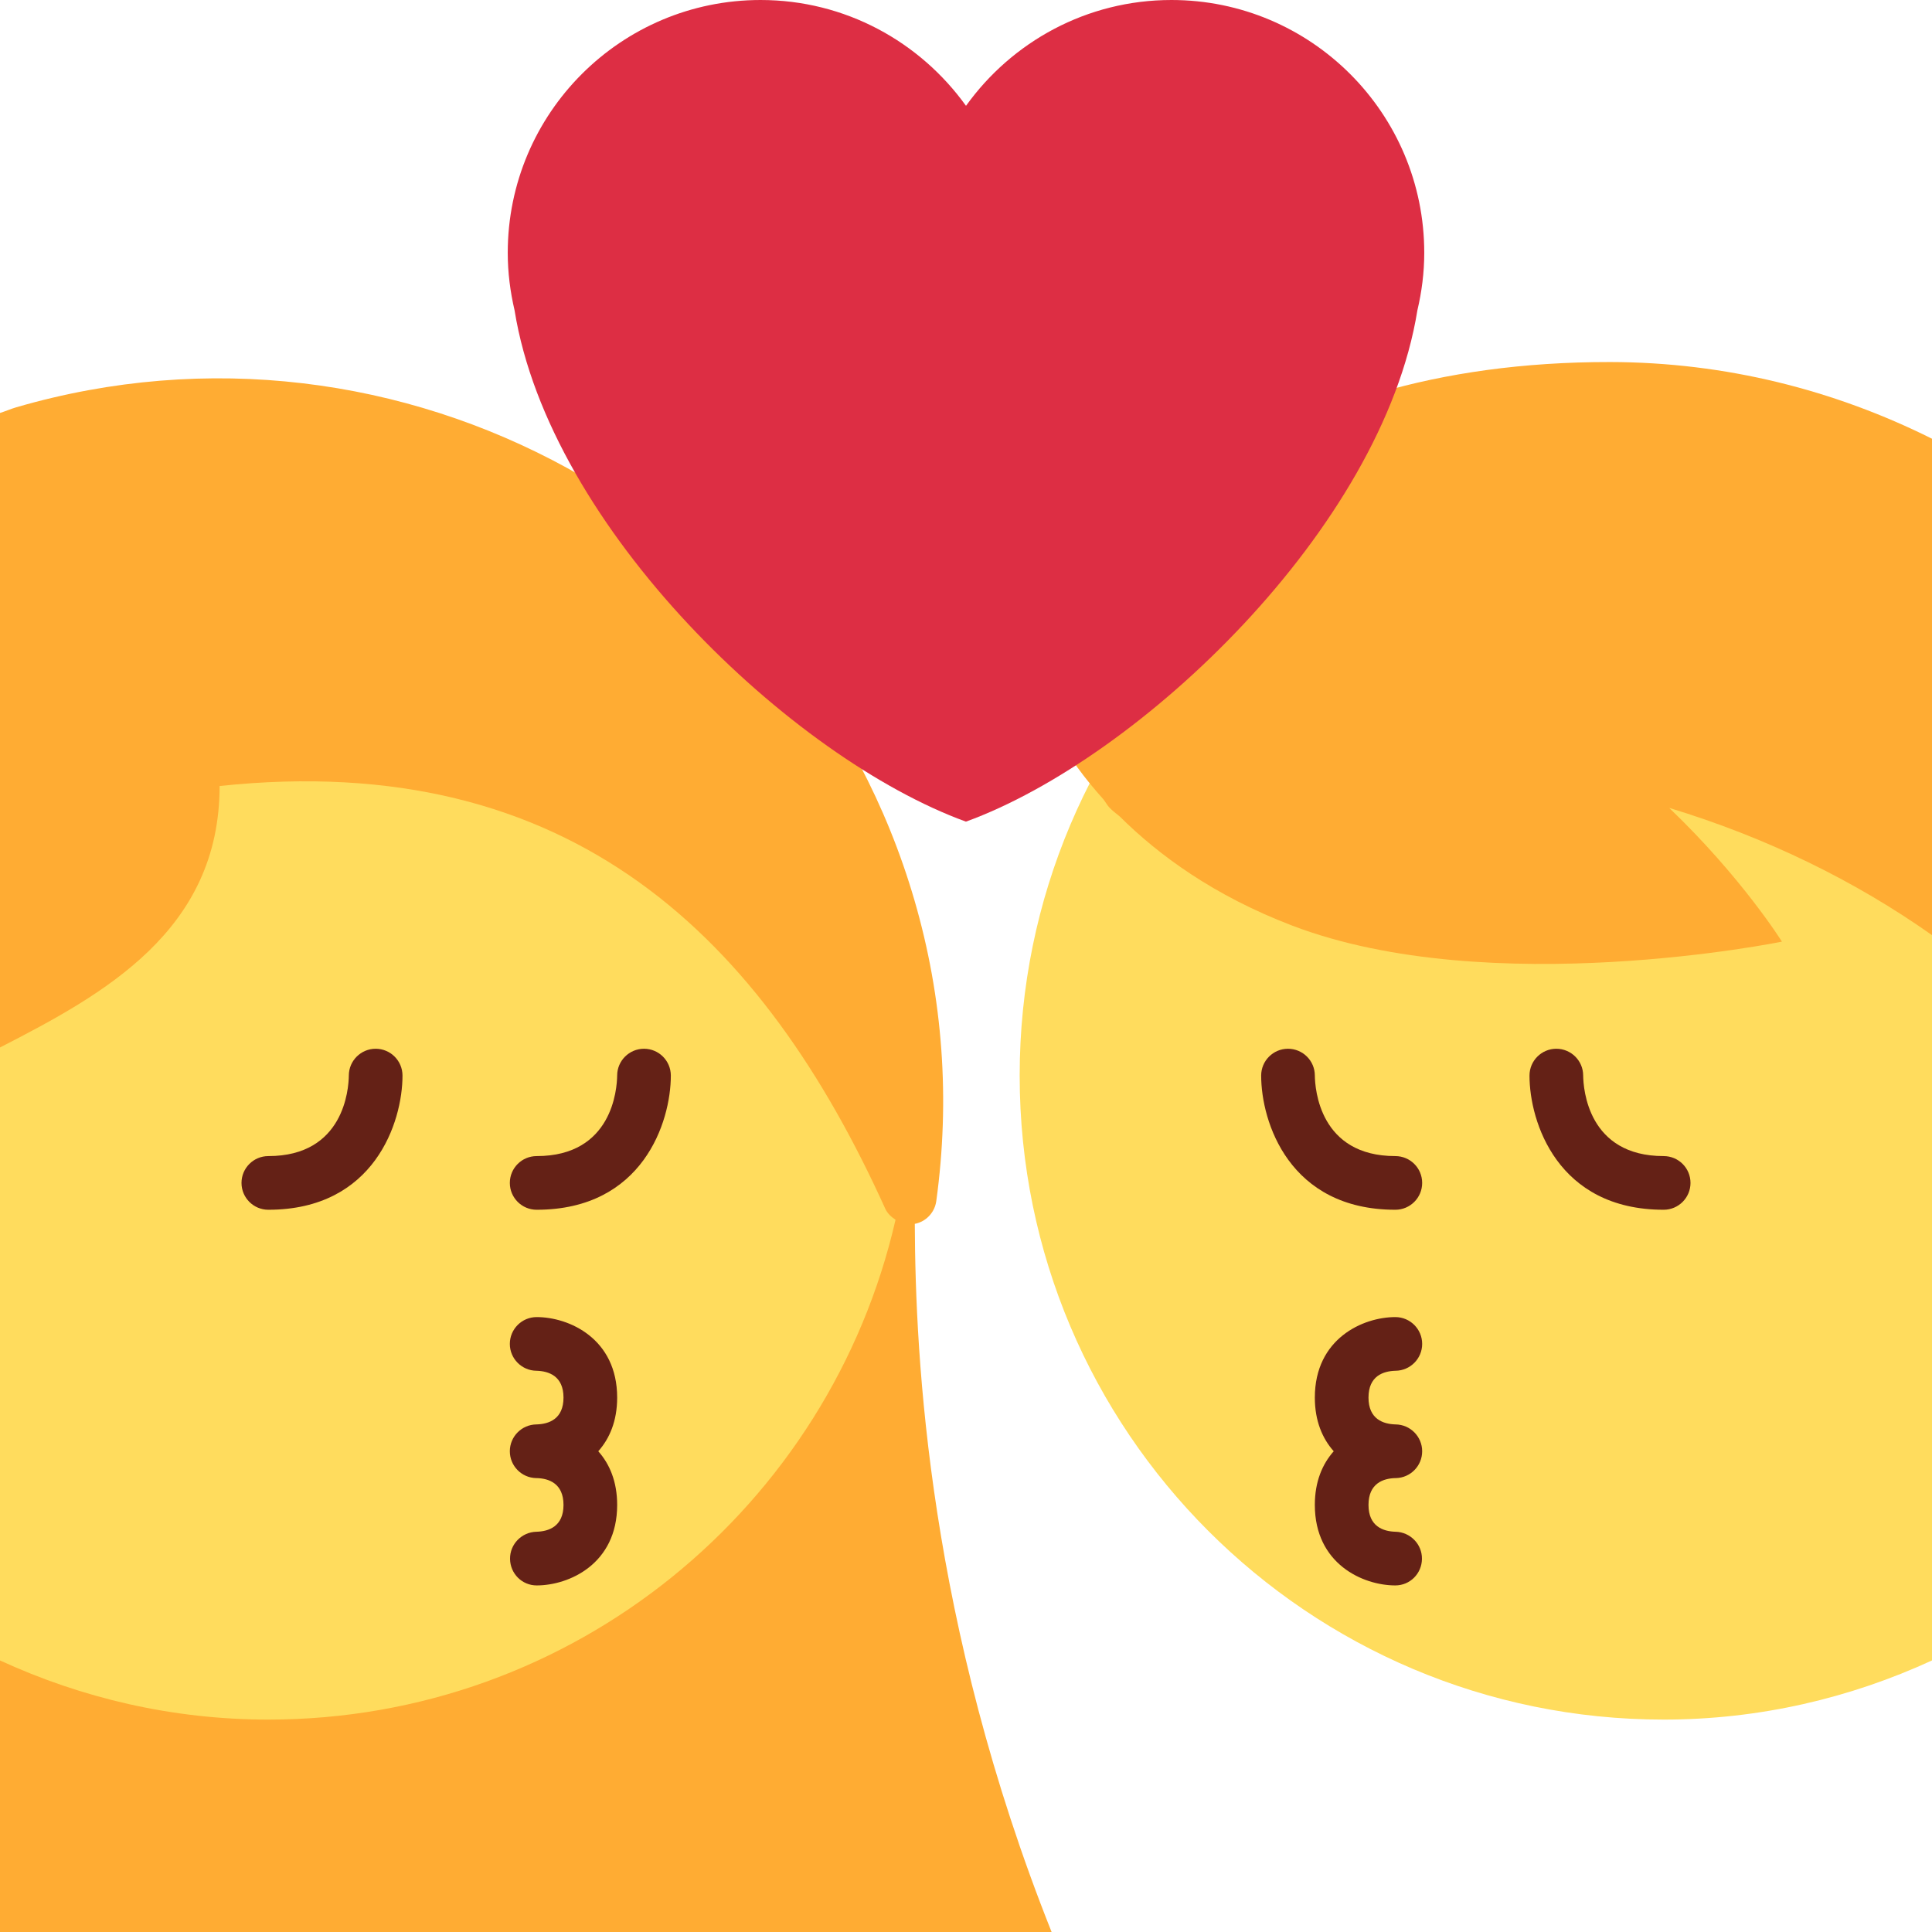
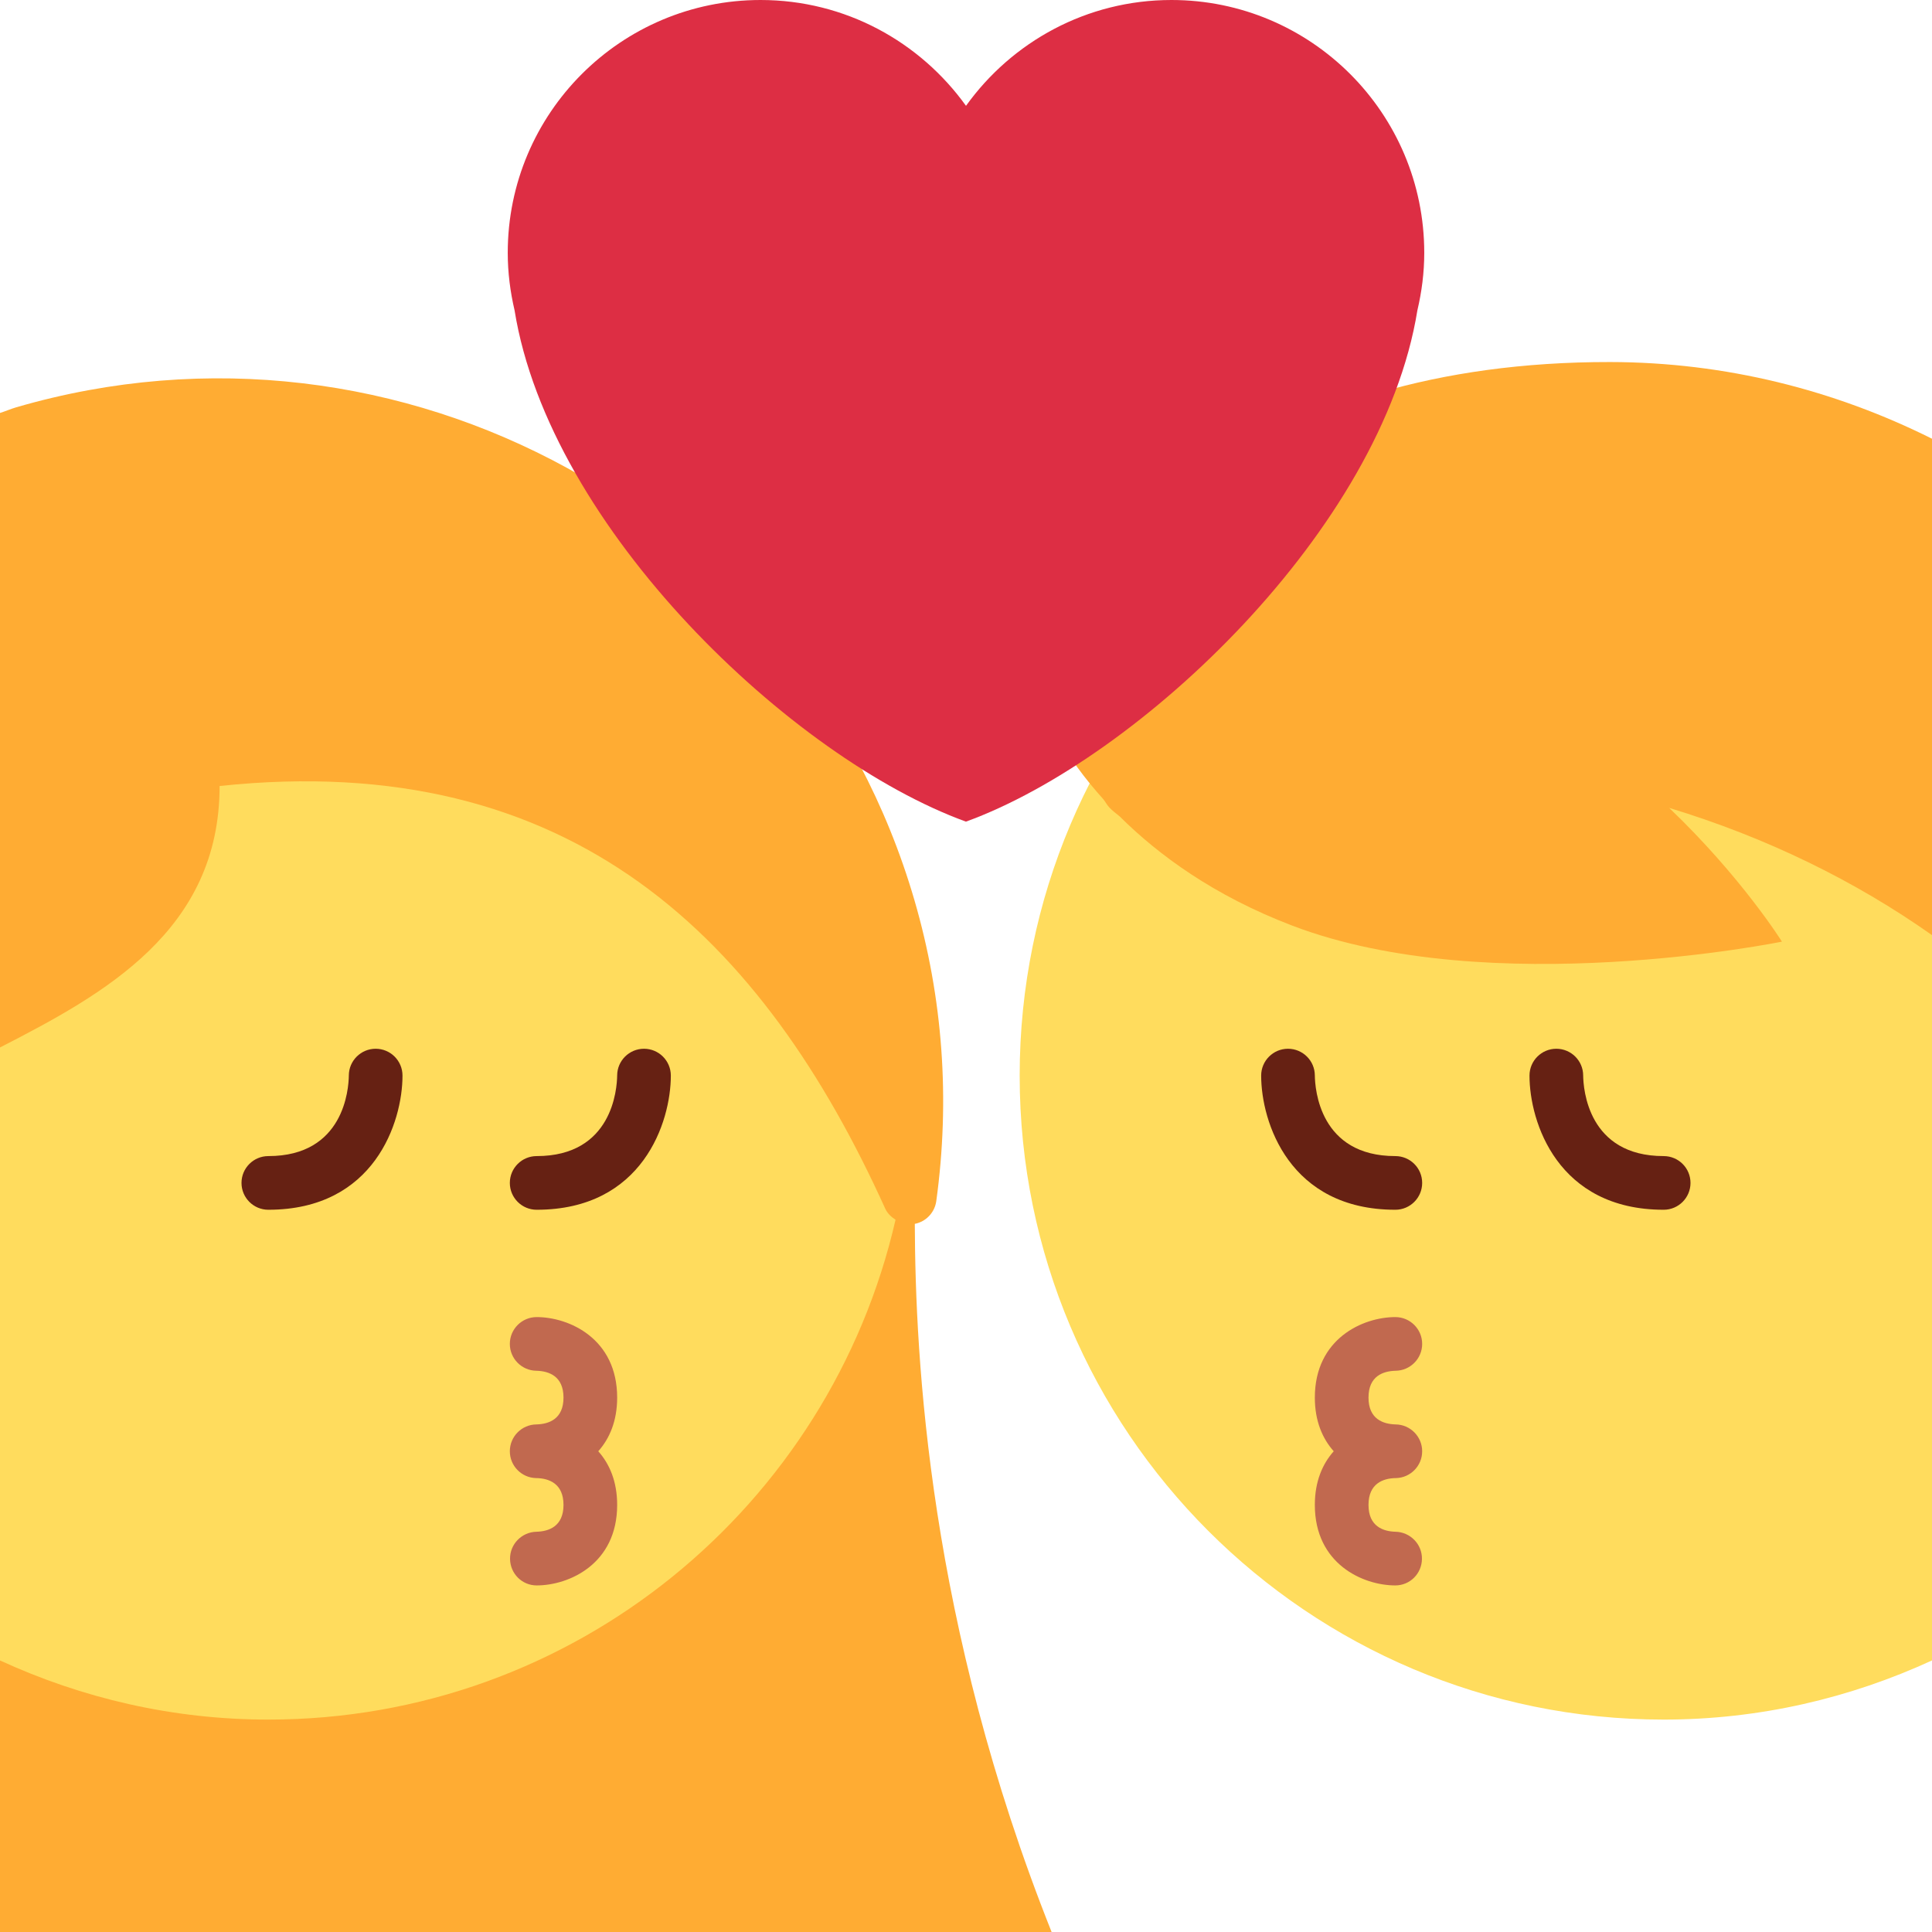
<svg xmlns="http://www.w3.org/2000/svg" viewBox="0 0 36 36">
+   <path fill="#FFAC33" d="M17.046 22.804c.015-.003.03-.005.044-.01.188-.055.328-.215.356-.412.261-1.897.124-3.785-.407-5.609C14.956 9.627 7.447 5.508.301 7.59c-.103.03-.199.073-.301.105V36h19.595c-2.291-5.75-2.539-10.675-2.549-13.196z" />
+   <path fill="#FFDC5D" d="M16.687 22.728c-.079-.051-.151-.117-.192-.207-2.272-5.017-5.82-8.573-12.403-7.875 0 2.693-2.15 3.877-4.092 4.872V30.94c1.524.701 3.213 1.102 5 1.102 5.702 0 10.466-3.983 11.687-9.314z" />
+   <path fill="#662113" d="M10 21.542c-.276 0-.5.224-.5.5s.224.5.5.5c1.977 0 2.5-1.636 2.5-2.5 0-.276-.224-.5-.5-.5-.275 0-.499.223-.5.497-.003.252-.089 1.503-1.5 1.503zm-2.5-1.5c0-.276-.224-.5-.5-.5-.275 0-.499.223-.5.497-.003.252-.089 1.503-1.5 1.503-.276 0-.5.224-.5.5s.224.5.5.5c1.977 0 2.5-1.636 2.5-2.5z" />
+   <path fill="#C1694F" d="M10 24.542c-.276 0-.5.224-.5.5 0 .274.222.497.495.5.23.006.505.098.505.5s-.274.494-.505.5c-.273.003-.495.226-.495.5 0 .272.218.494.489.5H10c.225.006.5.098.5.5s-.275.494-.506.5c-.273.007-.494.232-.49.506.003.274.223.494.496.494.602 0 1.5-.399 1.5-1.5 0-.438-.143-.765-.352-1 .209-.235.352-.562.352-1 0-1.101-.898-1.5-1.5-1.5z" />
  <path fill="#FFDC5D" d="M31 8.042c-6.626 0-12 5.373-12 12 0 6.626 5.374 12 12 12 1.787 0 3.476-.401 5-1.102V9.143c-1.524-.7-3.213-1.101-5-1.101z" />
  <path fill="#FFAC33" d="M20.667 15.042c.055.06.128.115.197.171.72.716 1.753 1.477 3.219 2.036 3.691 1.407 9.121.297 9.121.297s-.748-1.198-2.101-2.492c1.809.549 3.463 1.358 4.897 2.371v-9.25c-1.81-.904-3.843-1.426-6-1.429-6.508-.008-9.915 3.393-10.059 6.135-.176.085-.352.168-.531.265 0 0 .237.641.902 1.459.077.094.161.191.249.29.038.048.064.101.106.147z" />
-   <path fill="#642116" d="M26 21.542c-1.411 0-1.497-1.251-1.5-1.503-.001-.274-.225-.497-.5-.497-.276 0-.5.224-.5.5 0 .864.523 2.5 2.5 2.5.276 0 .5-.224.5-.5 0-.277-.224-.5-.5-.5zm5 0c-1.411 0-1.497-1.251-1.5-1.503-.001-.274-.225-.497-.5-.497-.276 0-.5.224-.5.5 0 .864.523 2.5 2.5 2.5.276 0 .5-.224.5-.5 0-.277-.224-.5-.5-.5zm-4.995 4c.273-.003.495-.226.495-.5 0-.276-.224-.5-.5-.5-.602 0-1.5.399-1.5 1.5 0 .438.143.765.352 1-.209.235-.352.562-.352 1 0 1.101.898 1.5 1.5 1.5.273 0 .493-.22.496-.494.004-.273-.217-.499-.49-.506-.231-.006-.506-.098-.506-.5s.275-.494.5-.5h.011c.272-.006.489-.228.489-.5 0-.274-.222-.497-.495-.5-.23-.006-.505-.098-.505-.5 0-.403.274-.494.505-.5z" />
-   <path fill="#FFAC33" d="M17.046 22.804c.015-.003.03-.005.044-.01.188-.055.328-.215.356-.412.261-1.897.124-3.785-.407-5.609C14.956 9.627 7.447 5.508.301 7.59c-.103.03-.199.073-.301.105V36h19.595c-2.291-5.75-2.539-10.675-2.549-13.196z" />
-   <path fill="#FFDC5D" d="M16.687 22.728c-.079-.051-.151-.117-.192-.207-2.272-5.017-5.82-8.573-12.403-7.875 0 2.693-2.15 3.877-4.092 4.872V30.94c1.524.701 3.213 1.102 5 1.102 5.702 0 10.466-3.983 11.687-9.314z" />
-   <path fill="#642116" d="M10 21.542c-.276 0-.5.224-.5.5s.224.5.5.5c1.977 0 2.5-1.636 2.5-2.5 0-.276-.224-.5-.5-.5-.275 0-.499.223-.5.497-.003.252-.089 1.503-1.5 1.503zm-2.5-1.5c0-.276-.224-.5-.5-.5-.275 0-.499.223-.5.497-.003.252-.089 1.503-1.5 1.503-.276 0-.5.224-.5.5s.224.5.5.5c1.977 0 2.5-1.636 2.5-2.5zm2.5 4.5c-.276 0-.5.224-.5.5 0 .274.222.497.495.5.23.006.505.098.505.5s-.274.494-.505.5c-.273.003-.495.226-.495.5 0 .272.218.494.489.5H10c.225.006.5.098.5.5s-.275.494-.506.5c-.273.007-.494.232-.49.506.003.274.223.494.496.494.602 0 1.5-.399 1.5-1.5 0-.438-.143-.765-.352-1 .209-.235.352-.562.352-1 0-1.101-.898-1.5-1.5-1.5z" />
+   <path fill="#662113" d="M26 21.542c-1.411 0-1.497-1.251-1.5-1.503-.001-.274-.225-.497-.5-.497-.276 0-.5.224-.5.5 0 .864.523 2.5 2.5 2.5.276 0 .5-.224.5-.5 0-.277-.224-.5-.5-.5zm5 0c-1.411 0-1.497-1.251-1.5-1.503-.001-.274-.225-.497-.5-.497-.276 0-.5.224-.5.5 0 .864.523 2.5 2.5 2.5.276 0 .5-.224.5-.5 0-.277-.224-.5-.5-.5z" />
+   <path fill="#C1694F" d="M26.005 25.542c.273-.003.495-.226.495-.5 0-.276-.224-.5-.5-.5-.602 0-1.5.399-1.5 1.5 0 .438.143.765.352 1-.209.235-.352.562-.352 1 0 1.101.898 1.5 1.5 1.5.273 0 .493-.22.496-.494.004-.273-.217-.499-.49-.506-.231-.006-.506-.098-.506-.5s.275-.494.5-.5h.011c.272-.006.489-.228.489-.5 0-.274-.222-.497-.495-.5-.23-.006-.505-.098-.505-.5 0-.403.274-.494.505-.5z" />
  <path fill="#DD2E44" d="M26.539 4.711c0-2.602-2.11-4.711-4.711-4.711C20.249 0 18.855.78 18 1.972 17.144.78 15.751 0 14.172 0c-2.601 0-4.711 2.109-4.711 4.711 0 .369.047.727.127 1.07.654 4.065 5.173 8.353 8.411 9.529 3.238-1.177 7.758-5.465 8.412-9.528.081-.344.128-.702.128-1.071z" />
</svg>
